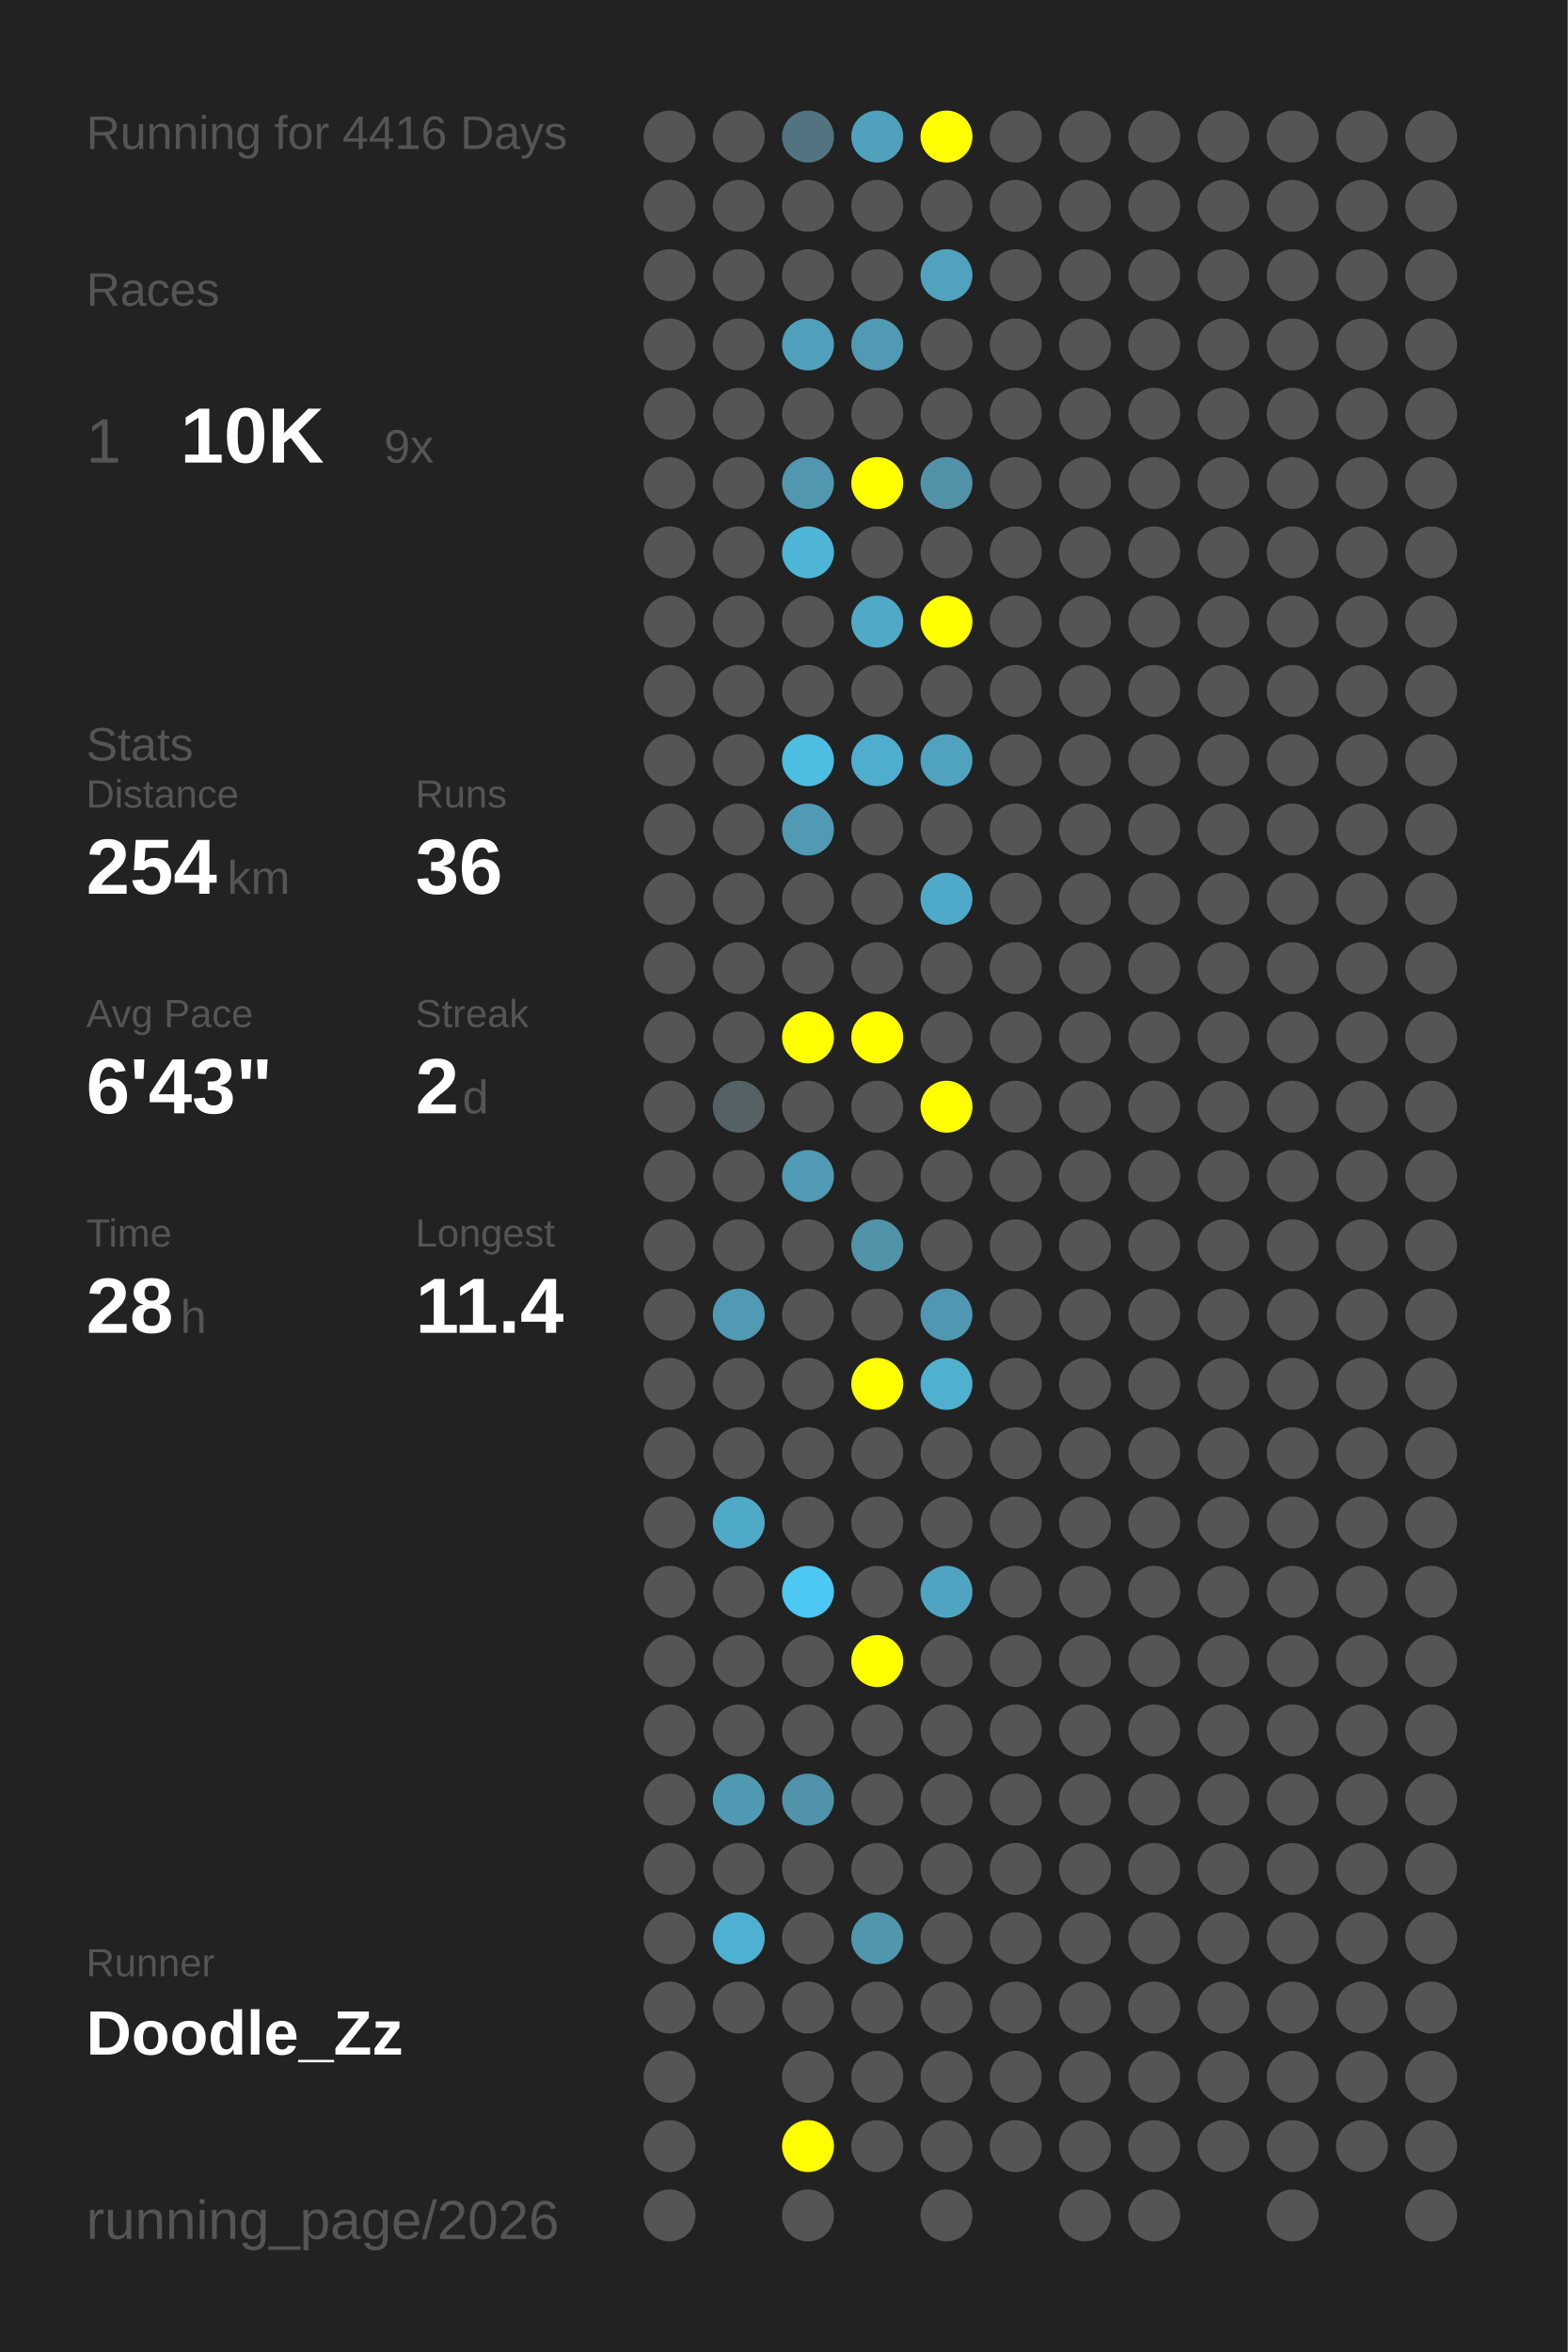
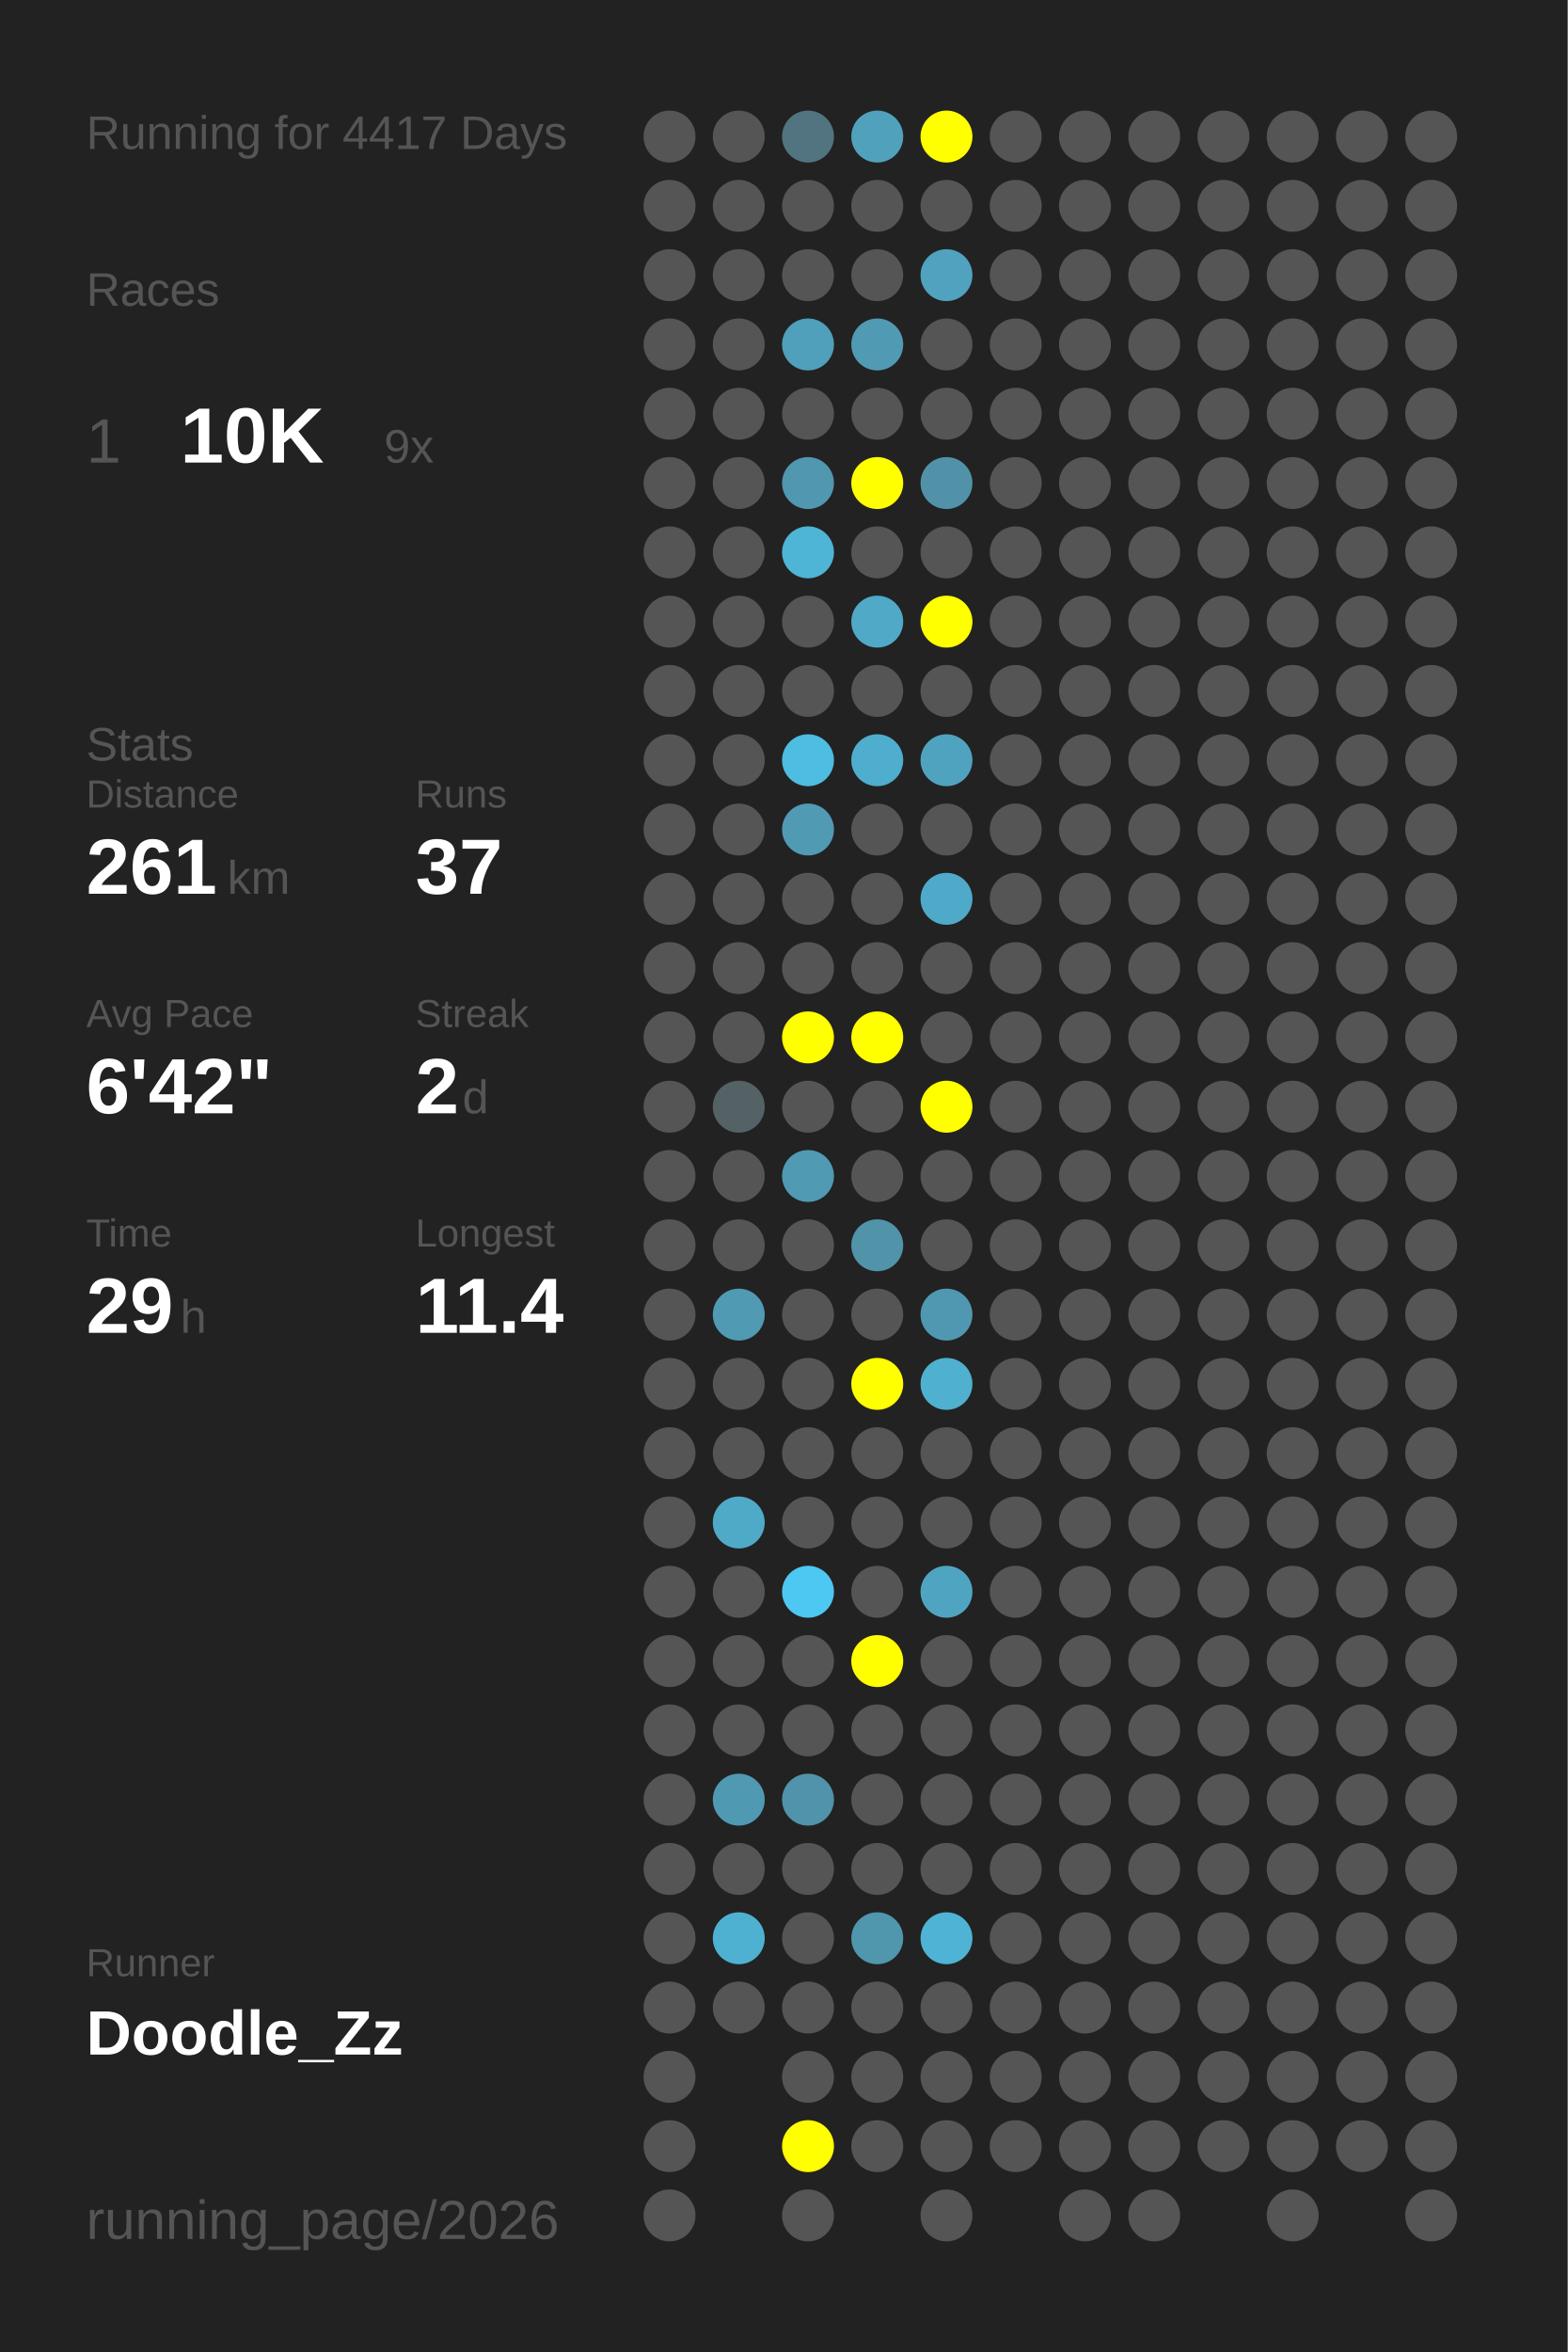
<svg xmlns="http://www.w3.org/2000/svg" baseProfile="full" height="300mm" version="1.1" viewBox="0,0,200,300" width="200mm">
  <defs />
  <rect fill="#222222" height="300" width="200" x="0" y="0" />
-   <text fill="#555555" style="font-size:6px; font-family:Arial;" x="11" y="19">Running for 4416 Days</text>
+   <text fill="#555555" style="font-size:6px; font-family:Arial;" x="11" y="19">Running for 4417 Days</text>
  <text fill="#555555" style="font-size:6px; font-family:Arial;" x="11" y="39">Races</text>
  <text fill="#555555" style="font-size:8px; font-family:Arial;" x="11" y="59">1</text>
  <text fill="#FFFFFF" style="font-size:10px; font-family:Arial; font-weight:bold;" x="23" y="59">10K</text>
  <text fill="#555555" style="font-size:6px; font-family:Arial;" x="49" y="59">9x</text>
  <text fill="#555555" style="font-size:6px; font-family:Arial;" x="11" y="97">Stats</text>
  <text fill="#555555" style="font-size:5px; font-family:Arial;" x="11" y="103">Distance</text>
-   <text fill="#FFFFFF" style="font-size:10px; font-family:Arial; font-weight:bold;" x="11" y="114">254</text>
+   <text fill="#FFFFFF" style="font-size:10px; font-family:Arial; font-weight:bold;" x="11" y="114">261</text>
  <text fill="#555555" style="font-size:6px; font-family:Arial;" x="29" y="114">km</text>
  <text fill="#555555" style="font-size:5px; font-family:Arial;" x="53" y="103">Runs</text>
-   <text fill="#FFFFFF" style="font-size:10px; font-family:Arial; font-weight:bold;" x="53" y="114">36</text>
+   <text fill="#FFFFFF" style="font-size:10px; font-family:Arial; font-weight:bold;" x="53" y="114">37</text>
  <text fill="#555555" style="font-size:5px; font-family:Arial;" x="11" y="131">Avg Pace</text>
-   <text fill="#FFFFFF" style="font-size:10px; font-family:Arial; font-weight:bold;" x="11" y="142">6'43"</text>
+   <text fill="#FFFFFF" style="font-size:10px; font-family:Arial; font-weight:bold;" x="11" y="142">6'42"</text>
  <text fill="#555555" style="font-size:5px; font-family:Arial;" x="53" y="131">Streak</text>
  <text fill="#FFFFFF" style="font-size:10px; font-family:Arial; font-weight:bold;" x="53" y="142">2</text>
  <text fill="#555555" style="font-size:6px; font-family:Arial;" x="59" y="142">d</text>
  <text fill="#555555" style="font-size:5px; font-family:Arial;" x="11" y="159">Time</text>
-   <text fill="#FFFFFF" style="font-size:10px; font-family:Arial; font-weight:bold;" x="11" y="170">28</text>
+   <text fill="#FFFFFF" style="font-size:10px; font-family:Arial; font-weight:bold;" x="11" y="170">29</text>
  <text fill="#555555" style="font-size:6px; font-family:Arial;" x="23" y="170">h</text>
  <text fill="#555555" style="font-size:5px; font-family:Arial;" x="53" y="159">Longest</text>
  <text fill="#FFFFFF" style="font-size:10px; font-family:Arial; font-weight:bold;" x="53" y="170">11.4</text>
  <text fill="#555555" style="font-size:5px; font-family:Arial;" x="11" y="252.065">Runner</text>
  <text fill="#FFFFFF" style="font-size:8px; font-family:Arial; font-weight:bold;" x="11" y="262.065">Doodle_Zz</text>
  <text fill="#555555" style="font-size:7px; font-family:Arial;" x="11" y="285.581">running_page/2026</text>
  <circle cx="85.417" cy="17.419" fill="#555555" r="3.312" />
  <circle cx="85.417" cy="26.258" fill="#555555" r="3.312" />
  <circle cx="85.417" cy="35.097" fill="#555555" r="3.312" />
  <circle cx="85.417" cy="43.935" fill="#555555" r="3.312" />
  <circle cx="85.417" cy="52.774" fill="#555555" r="3.312" />
  <circle cx="85.417" cy="61.613" fill="#555555" r="3.312" />
  <circle cx="85.417" cy="70.452" fill="#555555" r="3.312" />
  <circle cx="85.417" cy="79.29" fill="#555555" r="3.312" />
  <circle cx="85.417" cy="88.129" fill="#555555" r="3.312" />
  <circle cx="85.417" cy="96.968" fill="#555555" r="3.312" />
  <circle cx="85.417" cy="105.806" fill="#555555" r="3.312" />
  <circle cx="85.417" cy="114.645" fill="#555555" r="3.312" />
  <circle cx="85.417" cy="123.484" fill="#555555" r="3.312" />
  <circle cx="85.417" cy="132.323" fill="#555555" r="3.312" />
  <circle cx="85.417" cy="141.161" fill="#555555" r="3.312" />
  <circle cx="85.417" cy="150" fill="#555555" r="3.312" />
  <circle cx="85.417" cy="158.839" fill="#555555" r="3.312" />
  <circle cx="85.417" cy="167.677" fill="#555555" r="3.312" />
  <circle cx="85.417" cy="176.516" fill="#555555" r="3.312" />
  <circle cx="85.417" cy="185.355" fill="#555555" r="3.312" />
  <circle cx="85.417" cy="194.194" fill="#555555" r="3.312" />
  <circle cx="85.417" cy="203.032" fill="#555555" r="3.312" />
  <circle cx="85.417" cy="211.871" fill="#555555" r="3.312" />
  <circle cx="85.417" cy="220.71" fill="#555555" r="3.312" />
  <circle cx="85.417" cy="229.548" fill="#555555" r="3.312" />
  <circle cx="85.417" cy="238.387" fill="#555555" r="3.312" />
  <circle cx="85.417" cy="247.226" fill="#555555" r="3.312" />
  <circle cx="85.417" cy="256.065" fill="#555555" r="3.312" />
  <circle cx="85.417" cy="264.903" fill="#555555" r="3.312" />
  <circle cx="85.417" cy="273.742" fill="#555555" r="3.312" />
  <circle cx="85.417" cy="282.581" fill="#555555" r="3.312" />
  <circle cx="94.25" cy="17.419" fill="#555555" r="3.312" />
  <circle cx="94.25" cy="26.258" fill="#555555" r="3.312" />
  <circle cx="94.25" cy="35.097" fill="#555555" r="3.312" />
  <circle cx="94.25" cy="43.935" fill="#555555" r="3.312" />
  <circle cx="94.25" cy="52.774" fill="#555555" r="3.312" />
  <circle cx="94.25" cy="61.613" fill="#555555" r="3.312" />
  <circle cx="94.25" cy="70.452" fill="#555555" r="3.312" />
  <circle cx="94.25" cy="79.29" fill="#555555" r="3.312" />
  <circle cx="94.25" cy="88.129" fill="#555555" r="3.312" />
  <circle cx="94.25" cy="96.968" fill="#555555" r="3.312" />
  <circle cx="94.25" cy="105.806" fill="#555555" r="3.312" />
  <circle cx="94.25" cy="114.645" fill="#555555" r="3.312" />
  <circle cx="94.25" cy="123.484" fill="#555555" r="3.312" />
  <circle cx="94.25" cy="132.323" fill="#555555" r="3.312" />
  <circle cx="94.25" cy="141.161" fill="#546266" r="3.312" />
  <circle cx="94.25" cy="150" fill="#555555" r="3.312" />
  <circle cx="94.25" cy="158.839" fill="#555555" r="3.312" />
  <circle cx="94.25" cy="167.677" fill="#509ab3" r="3.312" />
  <circle cx="94.25" cy="176.516" fill="#555555" r="3.312" />
  <circle cx="94.25" cy="185.355" fill="#555555" r="3.312" />
  <circle cx="94.25" cy="194.194" fill="#4faac8" r="3.312" />
  <circle cx="94.25" cy="203.032" fill="#555555" r="3.312" />
  <circle cx="94.25" cy="211.871" fill="#555555" r="3.312" />
  <circle cx="94.25" cy="220.71" fill="#555555" r="3.312" />
  <circle cx="94.25" cy="229.548" fill="#5099b2" r="3.312" />
  <circle cx="94.25" cy="238.387" fill="#555555" r="3.312" />
  <circle cx="94.25" cy="247.226" fill="#4fb1d2" r="3.312" />
  <circle cx="94.25" cy="256.065" fill="#555555" r="3.312" />
  <circle cx="103.083" cy="17.419" fill="#527480" r="3.312" />
  <circle cx="103.083" cy="26.258" fill="#555555" r="3.312" />
  <circle cx="103.083" cy="35.097" fill="#555555" r="3.312" />
  <circle cx="103.083" cy="43.935" fill="#50a0bb" r="3.312" />
  <circle cx="103.083" cy="52.774" fill="#555555" r="3.312" />
  <circle cx="103.083" cy="61.613" fill="#5097af" r="3.312" />
  <circle cx="103.083" cy="70.452" fill="#4eb5d7" r="3.312" />
  <circle cx="103.083" cy="79.29" fill="#555555" r="3.312" />
  <circle cx="103.083" cy="88.129" fill="#555555" r="3.312" />
  <circle cx="103.083" cy="96.968" fill="#4ebde2" r="3.312" />
  <circle cx="103.083" cy="105.806" fill="#509ab3" r="3.312" />
  <circle cx="103.083" cy="114.645" fill="#555555" r="3.312" />
  <circle cx="103.083" cy="123.484" fill="#555555" r="3.312" />
  <circle cx="103.083" cy="132.323" fill="#FFFF00" r="3.312" />
  <circle cx="103.083" cy="141.161" fill="#555555" r="3.312" />
  <circle cx="103.083" cy="150" fill="#509ab3" r="3.312" />
  <circle cx="103.083" cy="158.839" fill="#555555" r="3.312" />
  <circle cx="103.083" cy="167.677" fill="#555555" r="3.312" />
  <circle cx="103.083" cy="176.516" fill="#555555" r="3.312" />
  <circle cx="103.083" cy="185.355" fill="#555555" r="3.312" />
  <circle cx="103.083" cy="194.194" fill="#555555" r="3.312" />
  <circle cx="103.083" cy="203.032" fill="#4dc8f2" r="3.312" />
  <circle cx="103.083" cy="211.871" fill="#555555" r="3.312" />
  <circle cx="103.083" cy="220.71" fill="#555555" r="3.312" />
  <circle cx="103.083" cy="229.548" fill="#5093aa" r="3.312" />
  <circle cx="103.083" cy="238.387" fill="#555555" r="3.312" />
  <circle cx="103.083" cy="247.226" fill="#555555" r="3.312" />
  <circle cx="103.083" cy="256.065" fill="#555555" r="3.312" />
  <circle cx="103.083" cy="264.903" fill="#555555" r="3.312" />
  <circle cx="103.083" cy="273.742" fill="#FFFF00" r="3.312" />
  <circle cx="103.083" cy="282.581" fill="#555555" r="3.312" />
  <circle cx="111.917" cy="17.419" fill="#50a1bc" r="3.312" />
  <circle cx="111.917" cy="26.258" fill="#555555" r="3.312" />
  <circle cx="111.917" cy="35.097" fill="#555555" r="3.312" />
  <circle cx="111.917" cy="43.935" fill="#509ab3" r="3.312" />
  <circle cx="111.917" cy="52.774" fill="#555555" r="3.312" />
  <circle cx="111.917" cy="61.613" fill="#FFFF00" r="3.312" />
  <circle cx="111.917" cy="70.452" fill="#555555" r="3.312" />
  <circle cx="111.917" cy="79.29" fill="#4fa9c7" r="3.312" />
  <circle cx="111.917" cy="88.129" fill="#555555" r="3.312" />
  <circle cx="111.917" cy="96.968" fill="#4fadcd" r="3.312" />
  <circle cx="111.917" cy="105.806" fill="#555555" r="3.312" />
  <circle cx="111.917" cy="114.645" fill="#555555" r="3.312" />
  <circle cx="111.917" cy="123.484" fill="#555555" r="3.312" />
  <circle cx="111.917" cy="132.323" fill="#FFFF00" r="3.312" />
  <circle cx="111.917" cy="141.161" fill="#555555" r="3.312" />
  <circle cx="111.917" cy="150" fill="#555555" r="3.312" />
  <circle cx="111.917" cy="158.839" fill="#5193a9" r="3.312" />
  <circle cx="111.917" cy="167.677" fill="#555555" r="3.312" />
  <circle cx="111.917" cy="176.516" fill="#FFFF00" r="3.312" />
  <circle cx="111.917" cy="185.355" fill="#555555" r="3.312" />
  <circle cx="111.917" cy="194.194" fill="#555555" r="3.312" />
  <circle cx="111.917" cy="203.032" fill="#555555" r="3.312" />
  <circle cx="111.917" cy="211.871" fill="#FFFF00" r="3.312" />
  <circle cx="111.917" cy="220.71" fill="#555555" r="3.312" />
  <circle cx="111.917" cy="229.548" fill="#555555" r="3.312" />
  <circle cx="111.917" cy="238.387" fill="#555555" r="3.312" />
  <circle cx="111.917" cy="247.226" fill="#5096ad" r="3.312" />
  <circle cx="111.917" cy="256.065" fill="#555555" r="3.312" />
  <circle cx="111.917" cy="264.903" fill="#555555" r="3.312" />
  <circle cx="111.917" cy="273.742" fill="#555555" r="3.312" />
  <circle cx="120.75" cy="17.419" fill="#FFFF00" r="3.312" />
  <circle cx="120.75" cy="26.258" fill="#555555" r="3.312" />
  <circle cx="120.75" cy="35.097" fill="#50a2be" r="3.312" />
  <circle cx="120.75" cy="43.935" fill="#555555" r="3.312" />
  <circle cx="120.75" cy="52.774" fill="#555555" r="3.312" />
  <circle cx="120.75" cy="61.613" fill="#5192a8" r="3.312" />
  <circle cx="120.75" cy="70.452" fill="#555555" r="3.312" />
  <circle cx="120.75" cy="79.29" fill="#FFFF00" r="3.312" />
  <circle cx="120.75" cy="88.129" fill="#555555" r="3.312" />
  <circle cx="120.75" cy="96.968" fill="#4fa3bf" r="3.312" />
  <circle cx="120.75" cy="105.806" fill="#555555" r="3.312" />
  <circle cx="120.75" cy="114.645" fill="#4faac9" r="3.312" />
  <circle cx="120.75" cy="123.484" fill="#555555" r="3.312" />
  <circle cx="120.75" cy="132.323" fill="#555555" r="3.312" />
  <circle cx="120.75" cy="141.161" fill="#FFFF00" r="3.312" />
  <circle cx="120.75" cy="150" fill="#555555" r="3.312" />
  <circle cx="120.75" cy="158.839" fill="#555555" r="3.312" />
  <circle cx="120.75" cy="167.677" fill="#5098b1" r="3.312" />
  <circle cx="120.75" cy="176.516" fill="#4fb0d0" r="3.312" />
  <circle cx="120.75" cy="185.355" fill="#555555" r="3.312" />
  <circle cx="120.75" cy="194.194" fill="#555555" r="3.312" />
  <circle cx="120.75" cy="203.032" fill="#4fa5c1" r="3.312" />
  <circle cx="120.75" cy="211.871" fill="#555555" r="3.312" />
  <circle cx="120.75" cy="220.71" fill="#555555" r="3.312" />
  <circle cx="120.75" cy="229.548" fill="#555555" r="3.312" />
  <circle cx="120.75" cy="238.387" fill="#555555" r="3.312" />
-   <circle cx="120.75" cy="247.226" fill="#555555" r="3.312" />
+   <circle cx="120.75" cy="247.226" fill="#4eb3d4" r="3.312" />
  <circle cx="120.75" cy="256.065" fill="#555555" r="3.312" />
  <circle cx="120.75" cy="264.903" fill="#555555" r="3.312" />
  <circle cx="120.75" cy="273.742" fill="#555555" r="3.312" />
  <circle cx="120.75" cy="282.581" fill="#555555" r="3.312" />
  <circle cx="129.583" cy="17.419" fill="#555555" r="3.312" />
  <circle cx="129.583" cy="26.258" fill="#555555" r="3.312" />
  <circle cx="129.583" cy="35.097" fill="#555555" r="3.312" />
  <circle cx="129.583" cy="43.935" fill="#555555" r="3.312" />
  <circle cx="129.583" cy="52.774" fill="#555555" r="3.312" />
  <circle cx="129.583" cy="61.613" fill="#555555" r="3.312" />
  <circle cx="129.583" cy="70.452" fill="#555555" r="3.312" />
  <circle cx="129.583" cy="79.29" fill="#555555" r="3.312" />
  <circle cx="129.583" cy="88.129" fill="#555555" r="3.312" />
  <circle cx="129.583" cy="96.968" fill="#555555" r="3.312" />
  <circle cx="129.583" cy="105.806" fill="#555555" r="3.312" />
  <circle cx="129.583" cy="114.645" fill="#555555" r="3.312" />
  <circle cx="129.583" cy="123.484" fill="#555555" r="3.312" />
  <circle cx="129.583" cy="132.323" fill="#555555" r="3.312" />
  <circle cx="129.583" cy="141.161" fill="#555555" r="3.312" />
  <circle cx="129.583" cy="150" fill="#555555" r="3.312" />
  <circle cx="129.583" cy="158.839" fill="#555555" r="3.312" />
  <circle cx="129.583" cy="167.677" fill="#555555" r="3.312" />
  <circle cx="129.583" cy="176.516" fill="#555555" r="3.312" />
  <circle cx="129.583" cy="185.355" fill="#555555" r="3.312" />
  <circle cx="129.583" cy="194.194" fill="#555555" r="3.312" />
  <circle cx="129.583" cy="203.032" fill="#555555" r="3.312" />
  <circle cx="129.583" cy="211.871" fill="#555555" r="3.312" />
  <circle cx="129.583" cy="220.71" fill="#555555" r="3.312" />
  <circle cx="129.583" cy="229.548" fill="#555555" r="3.312" />
  <circle cx="129.583" cy="238.387" fill="#555555" r="3.312" />
  <circle cx="129.583" cy="247.226" fill="#555555" r="3.312" />
  <circle cx="129.583" cy="256.065" fill="#555555" r="3.312" />
  <circle cx="129.583" cy="264.903" fill="#555555" r="3.312" />
  <circle cx="129.583" cy="273.742" fill="#555555" r="3.312" />
  <circle cx="138.417" cy="17.419" fill="#555555" r="3.312" />
  <circle cx="138.417" cy="26.258" fill="#555555" r="3.312" />
  <circle cx="138.417" cy="35.097" fill="#555555" r="3.312" />
  <circle cx="138.417" cy="43.935" fill="#555555" r="3.312" />
  <circle cx="138.417" cy="52.774" fill="#555555" r="3.312" />
  <circle cx="138.417" cy="61.613" fill="#555555" r="3.312" />
  <circle cx="138.417" cy="70.452" fill="#555555" r="3.312" />
  <circle cx="138.417" cy="79.29" fill="#555555" r="3.312" />
  <circle cx="138.417" cy="88.129" fill="#555555" r="3.312" />
  <circle cx="138.417" cy="96.968" fill="#555555" r="3.312" />
  <circle cx="138.417" cy="105.806" fill="#555555" r="3.312" />
  <circle cx="138.417" cy="114.645" fill="#555555" r="3.312" />
  <circle cx="138.417" cy="123.484" fill="#555555" r="3.312" />
  <circle cx="138.417" cy="132.323" fill="#555555" r="3.312" />
  <circle cx="138.417" cy="141.161" fill="#555555" r="3.312" />
  <circle cx="138.417" cy="150" fill="#555555" r="3.312" />
  <circle cx="138.417" cy="158.839" fill="#555555" r="3.312" />
  <circle cx="138.417" cy="167.677" fill="#555555" r="3.312" />
  <circle cx="138.417" cy="176.516" fill="#555555" r="3.312" />
  <circle cx="138.417" cy="185.355" fill="#555555" r="3.312" />
  <circle cx="138.417" cy="194.194" fill="#555555" r="3.312" />
  <circle cx="138.417" cy="203.032" fill="#555555" r="3.312" />
  <circle cx="138.417" cy="211.871" fill="#555555" r="3.312" />
  <circle cx="138.417" cy="220.71" fill="#555555" r="3.312" />
  <circle cx="138.417" cy="229.548" fill="#555555" r="3.312" />
  <circle cx="138.417" cy="238.387" fill="#555555" r="3.312" />
  <circle cx="138.417" cy="247.226" fill="#555555" r="3.312" />
  <circle cx="138.417" cy="256.065" fill="#555555" r="3.312" />
  <circle cx="138.417" cy="264.903" fill="#555555" r="3.312" />
  <circle cx="138.417" cy="273.742" fill="#555555" r="3.312" />
  <circle cx="138.417" cy="282.581" fill="#555555" r="3.312" />
  <circle cx="147.25" cy="17.419" fill="#555555" r="3.312" />
  <circle cx="147.25" cy="26.258" fill="#555555" r="3.312" />
  <circle cx="147.25" cy="35.097" fill="#555555" r="3.312" />
  <circle cx="147.25" cy="43.935" fill="#555555" r="3.312" />
  <circle cx="147.25" cy="52.774" fill="#555555" r="3.312" />
  <circle cx="147.25" cy="61.613" fill="#555555" r="3.312" />
  <circle cx="147.25" cy="70.452" fill="#555555" r="3.312" />
  <circle cx="147.25" cy="79.29" fill="#555555" r="3.312" />
  <circle cx="147.25" cy="88.129" fill="#555555" r="3.312" />
  <circle cx="147.25" cy="96.968" fill="#555555" r="3.312" />
  <circle cx="147.25" cy="105.806" fill="#555555" r="3.312" />
  <circle cx="147.25" cy="114.645" fill="#555555" r="3.312" />
  <circle cx="147.25" cy="123.484" fill="#555555" r="3.312" />
  <circle cx="147.25" cy="132.323" fill="#555555" r="3.312" />
  <circle cx="147.25" cy="141.161" fill="#555555" r="3.312" />
  <circle cx="147.25" cy="150" fill="#555555" r="3.312" />
  <circle cx="147.25" cy="158.839" fill="#555555" r="3.312" />
  <circle cx="147.25" cy="167.677" fill="#555555" r="3.312" />
  <circle cx="147.25" cy="176.516" fill="#555555" r="3.312" />
  <circle cx="147.25" cy="185.355" fill="#555555" r="3.312" />
  <circle cx="147.25" cy="194.194" fill="#555555" r="3.312" />
  <circle cx="147.25" cy="203.032" fill="#555555" r="3.312" />
  <circle cx="147.25" cy="211.871" fill="#555555" r="3.312" />
  <circle cx="147.25" cy="220.71" fill="#555555" r="3.312" />
  <circle cx="147.25" cy="229.548" fill="#555555" r="3.312" />
  <circle cx="147.25" cy="238.387" fill="#555555" r="3.312" />
  <circle cx="147.25" cy="247.226" fill="#555555" r="3.312" />
  <circle cx="147.25" cy="256.065" fill="#555555" r="3.312" />
  <circle cx="147.25" cy="264.903" fill="#555555" r="3.312" />
  <circle cx="147.25" cy="273.742" fill="#555555" r="3.312" />
  <circle cx="147.25" cy="282.581" fill="#555555" r="3.312" />
  <circle cx="156.083" cy="17.419" fill="#555555" r="3.312" />
  <circle cx="156.083" cy="26.258" fill="#555555" r="3.312" />
  <circle cx="156.083" cy="35.097" fill="#555555" r="3.312" />
  <circle cx="156.083" cy="43.935" fill="#555555" r="3.312" />
  <circle cx="156.083" cy="52.774" fill="#555555" r="3.312" />
  <circle cx="156.083" cy="61.613" fill="#555555" r="3.312" />
  <circle cx="156.083" cy="70.452" fill="#555555" r="3.312" />
  <circle cx="156.083" cy="79.29" fill="#555555" r="3.312" />
  <circle cx="156.083" cy="88.129" fill="#555555" r="3.312" />
  <circle cx="156.083" cy="96.968" fill="#555555" r="3.312" />
  <circle cx="156.083" cy="105.806" fill="#555555" r="3.312" />
  <circle cx="156.083" cy="114.645" fill="#555555" r="3.312" />
  <circle cx="156.083" cy="123.484" fill="#555555" r="3.312" />
  <circle cx="156.083" cy="132.323" fill="#555555" r="3.312" />
  <circle cx="156.083" cy="141.161" fill="#555555" r="3.312" />
  <circle cx="156.083" cy="150" fill="#555555" r="3.312" />
  <circle cx="156.083" cy="158.839" fill="#555555" r="3.312" />
  <circle cx="156.083" cy="167.677" fill="#555555" r="3.312" />
  <circle cx="156.083" cy="176.516" fill="#555555" r="3.312" />
  <circle cx="156.083" cy="185.355" fill="#555555" r="3.312" />
  <circle cx="156.083" cy="194.194" fill="#555555" r="3.312" />
  <circle cx="156.083" cy="203.032" fill="#555555" r="3.312" />
  <circle cx="156.083" cy="211.871" fill="#555555" r="3.312" />
  <circle cx="156.083" cy="220.71" fill="#555555" r="3.312" />
  <circle cx="156.083" cy="229.548" fill="#555555" r="3.312" />
  <circle cx="156.083" cy="238.387" fill="#555555" r="3.312" />
  <circle cx="156.083" cy="247.226" fill="#555555" r="3.312" />
  <circle cx="156.083" cy="256.065" fill="#555555" r="3.312" />
  <circle cx="156.083" cy="264.903" fill="#555555" r="3.312" />
  <circle cx="156.083" cy="273.742" fill="#555555" r="3.312" />
  <circle cx="164.917" cy="17.419" fill="#555555" r="3.312" />
  <circle cx="164.917" cy="26.258" fill="#555555" r="3.312" />
  <circle cx="164.917" cy="35.097" fill="#555555" r="3.312" />
  <circle cx="164.917" cy="43.935" fill="#555555" r="3.312" />
  <circle cx="164.917" cy="52.774" fill="#555555" r="3.312" />
  <circle cx="164.917" cy="61.613" fill="#555555" r="3.312" />
  <circle cx="164.917" cy="70.452" fill="#555555" r="3.312" />
  <circle cx="164.917" cy="79.29" fill="#555555" r="3.312" />
  <circle cx="164.917" cy="88.129" fill="#555555" r="3.312" />
  <circle cx="164.917" cy="96.968" fill="#555555" r="3.312" />
  <circle cx="164.917" cy="105.806" fill="#555555" r="3.312" />
  <circle cx="164.917" cy="114.645" fill="#555555" r="3.312" />
  <circle cx="164.917" cy="123.484" fill="#555555" r="3.312" />
  <circle cx="164.917" cy="132.323" fill="#555555" r="3.312" />
  <circle cx="164.917" cy="141.161" fill="#555555" r="3.312" />
  <circle cx="164.917" cy="150" fill="#555555" r="3.312" />
  <circle cx="164.917" cy="158.839" fill="#555555" r="3.312" />
  <circle cx="164.917" cy="167.677" fill="#555555" r="3.312" />
  <circle cx="164.917" cy="176.516" fill="#555555" r="3.312" />
  <circle cx="164.917" cy="185.355" fill="#555555" r="3.312" />
  <circle cx="164.917" cy="194.194" fill="#555555" r="3.312" />
  <circle cx="164.917" cy="203.032" fill="#555555" r="3.312" />
  <circle cx="164.917" cy="211.871" fill="#555555" r="3.312" />
  <circle cx="164.917" cy="220.71" fill="#555555" r="3.312" />
  <circle cx="164.917" cy="229.548" fill="#555555" r="3.312" />
  <circle cx="164.917" cy="238.387" fill="#555555" r="3.312" />
  <circle cx="164.917" cy="247.226" fill="#555555" r="3.312" />
  <circle cx="164.917" cy="256.065" fill="#555555" r="3.312" />
  <circle cx="164.917" cy="264.903" fill="#555555" r="3.312" />
  <circle cx="164.917" cy="273.742" fill="#555555" r="3.312" />
  <circle cx="164.917" cy="282.581" fill="#555555" r="3.312" />
  <circle cx="173.75" cy="17.419" fill="#555555" r="3.312" />
  <circle cx="173.75" cy="26.258" fill="#555555" r="3.312" />
  <circle cx="173.75" cy="35.097" fill="#555555" r="3.312" />
  <circle cx="173.75" cy="43.935" fill="#555555" r="3.312" />
  <circle cx="173.75" cy="52.774" fill="#555555" r="3.312" />
  <circle cx="173.75" cy="61.613" fill="#555555" r="3.312" />
  <circle cx="173.75" cy="70.452" fill="#555555" r="3.312" />
  <circle cx="173.75" cy="79.29" fill="#555555" r="3.312" />
  <circle cx="173.75" cy="88.129" fill="#555555" r="3.312" />
  <circle cx="173.75" cy="96.968" fill="#555555" r="3.312" />
  <circle cx="173.75" cy="105.806" fill="#555555" r="3.312" />
  <circle cx="173.75" cy="114.645" fill="#555555" r="3.312" />
  <circle cx="173.75" cy="123.484" fill="#555555" r="3.312" />
  <circle cx="173.75" cy="132.323" fill="#555555" r="3.312" />
  <circle cx="173.75" cy="141.161" fill="#555555" r="3.312" />
  <circle cx="173.75" cy="150" fill="#555555" r="3.312" />
  <circle cx="173.75" cy="158.839" fill="#555555" r="3.312" />
  <circle cx="173.75" cy="167.677" fill="#555555" r="3.312" />
  <circle cx="173.75" cy="176.516" fill="#555555" r="3.312" />
  <circle cx="173.75" cy="185.355" fill="#555555" r="3.312" />
  <circle cx="173.75" cy="194.194" fill="#555555" r="3.312" />
  <circle cx="173.75" cy="203.032" fill="#555555" r="3.312" />
  <circle cx="173.75" cy="211.871" fill="#555555" r="3.312" />
  <circle cx="173.75" cy="220.71" fill="#555555" r="3.312" />
  <circle cx="173.75" cy="229.548" fill="#555555" r="3.312" />
  <circle cx="173.75" cy="238.387" fill="#555555" r="3.312" />
  <circle cx="173.75" cy="247.226" fill="#555555" r="3.312" />
  <circle cx="173.75" cy="256.065" fill="#555555" r="3.312" />
  <circle cx="173.75" cy="264.903" fill="#555555" r="3.312" />
  <circle cx="173.75" cy="273.742" fill="#555555" r="3.312" />
  <circle cx="182.583" cy="17.419" fill="#555555" r="3.312" />
  <circle cx="182.583" cy="26.258" fill="#555555" r="3.312" />
  <circle cx="182.583" cy="35.097" fill="#555555" r="3.312" />
  <circle cx="182.583" cy="43.935" fill="#555555" r="3.312" />
  <circle cx="182.583" cy="52.774" fill="#555555" r="3.312" />
  <circle cx="182.583" cy="61.613" fill="#555555" r="3.312" />
  <circle cx="182.583" cy="70.452" fill="#555555" r="3.312" />
  <circle cx="182.583" cy="79.29" fill="#555555" r="3.312" />
  <circle cx="182.583" cy="88.129" fill="#555555" r="3.312" />
  <circle cx="182.583" cy="96.968" fill="#555555" r="3.312" />
  <circle cx="182.583" cy="105.806" fill="#555555" r="3.312" />
  <circle cx="182.583" cy="114.645" fill="#555555" r="3.312" />
  <circle cx="182.583" cy="123.484" fill="#555555" r="3.312" />
  <circle cx="182.583" cy="132.323" fill="#555555" r="3.312" />
  <circle cx="182.583" cy="141.161" fill="#555555" r="3.312" />
  <circle cx="182.583" cy="150" fill="#555555" r="3.312" />
  <circle cx="182.583" cy="158.839" fill="#555555" r="3.312" />
  <circle cx="182.583" cy="167.677" fill="#555555" r="3.312" />
  <circle cx="182.583" cy="176.516" fill="#555555" r="3.312" />
  <circle cx="182.583" cy="185.355" fill="#555555" r="3.312" />
  <circle cx="182.583" cy="194.194" fill="#555555" r="3.312" />
  <circle cx="182.583" cy="203.032" fill="#555555" r="3.312" />
  <circle cx="182.583" cy="211.871" fill="#555555" r="3.312" />
  <circle cx="182.583" cy="220.71" fill="#555555" r="3.312" />
  <circle cx="182.583" cy="229.548" fill="#555555" r="3.312" />
  <circle cx="182.583" cy="238.387" fill="#555555" r="3.312" />
  <circle cx="182.583" cy="247.226" fill="#555555" r="3.312" />
  <circle cx="182.583" cy="256.065" fill="#555555" r="3.312" />
  <circle cx="182.583" cy="264.903" fill="#555555" r="3.312" />
  <circle cx="182.583" cy="273.742" fill="#555555" r="3.312" />
  <circle cx="182.583" cy="282.581" fill="#555555" r="3.312" />
</svg>
